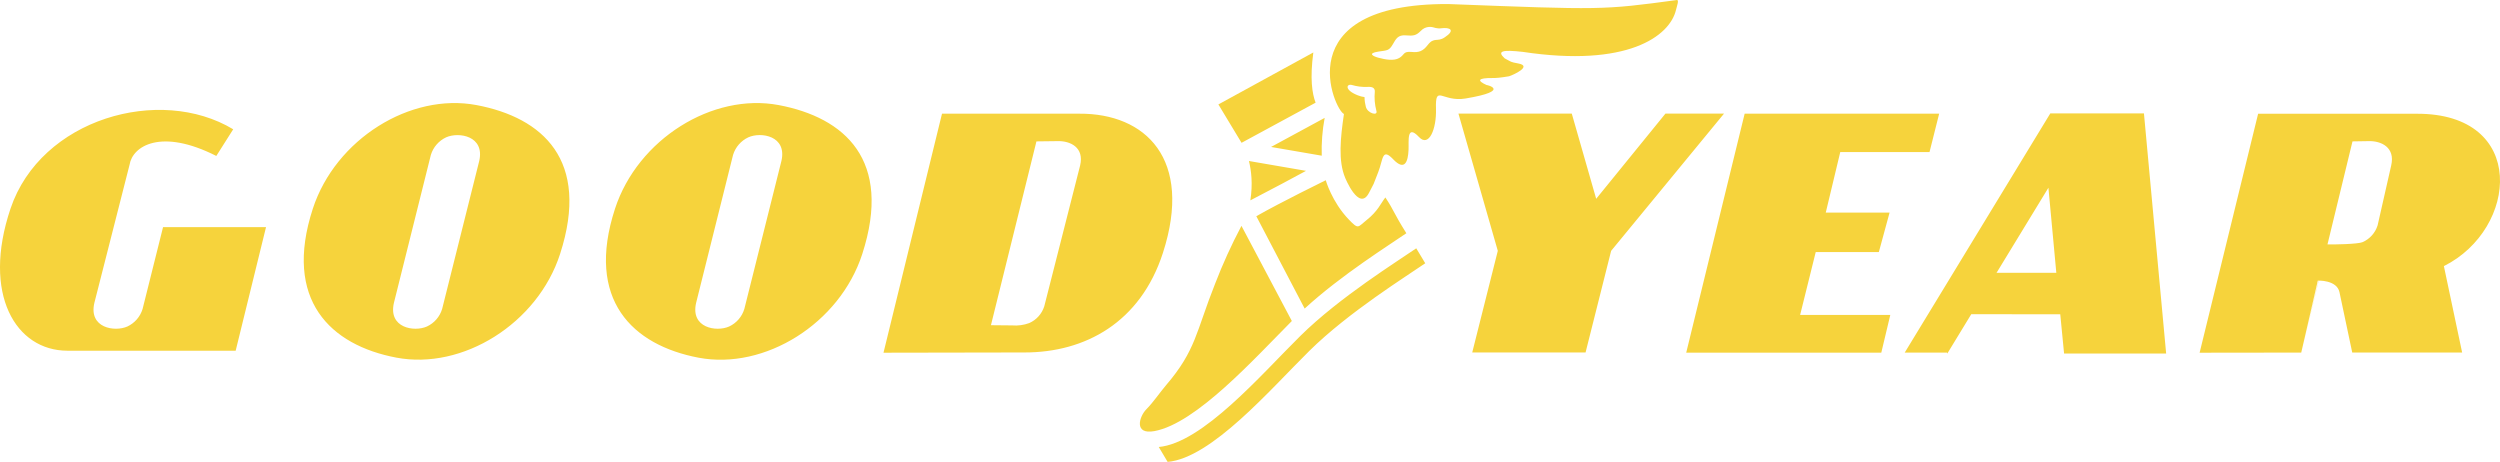
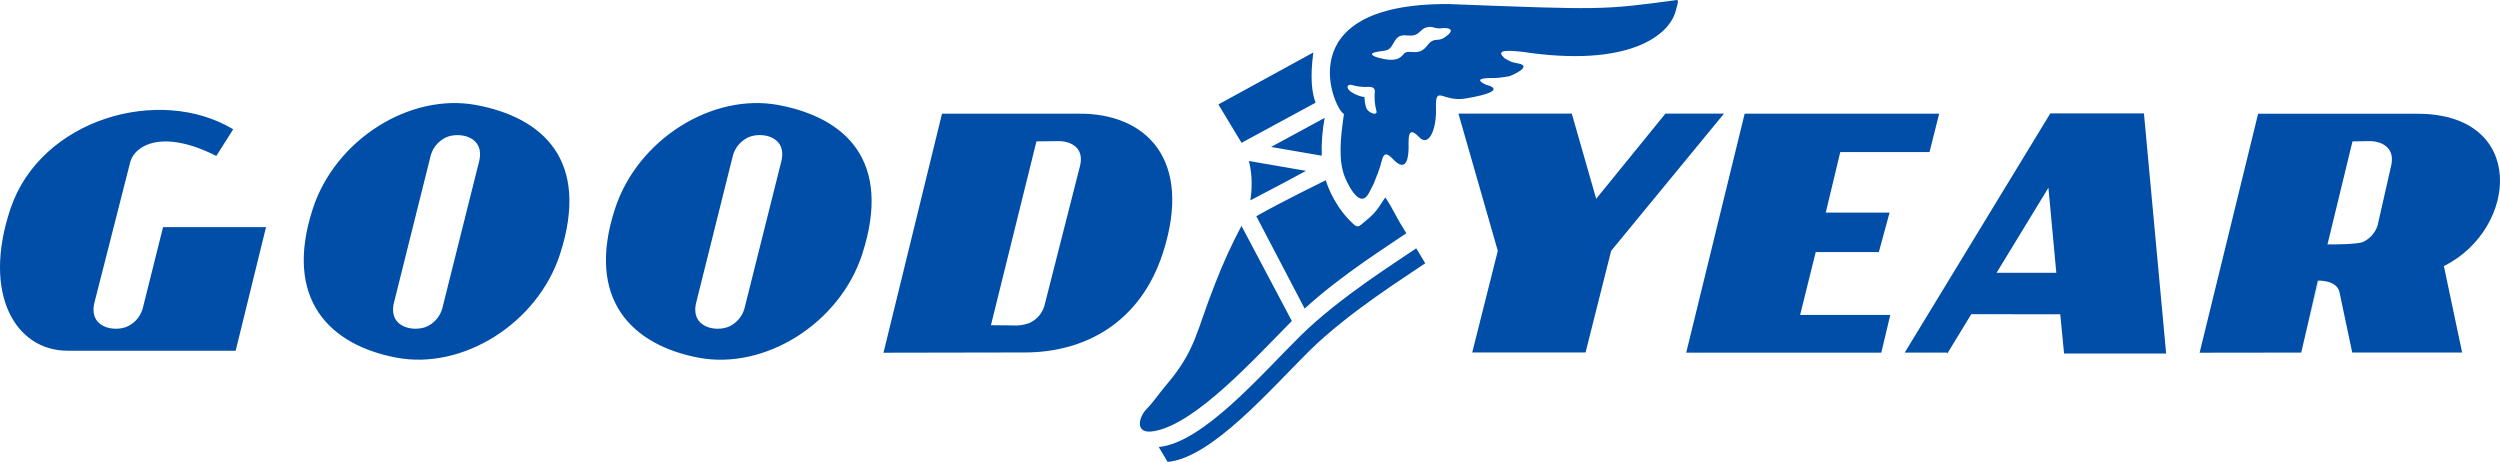
<svg xmlns="http://www.w3.org/2000/svg" width="2500" height="462" viewBox="0 0 38.625 7.137">
-   <g fill="#f6d33c">
+   <g fill="#004EA8">
    <path d="M7.362 1.623c-1.021-.193-2.178.526-2.529 1.601-.459 1.409.271 2.108 1.291 2.301C7.146 5.719 8.305 5 8.653 3.924c.47-1.452-.27-2.108-1.291-2.301zm-.531 3.15a.438.438 0 0 1-.235.271c-.197.088-.6.022-.51-.365l.571-2.287a.443.443 0 0 1 .236-.271c.197-.087.6-.021.511.366l-.573 2.286M2.519 3.509l-.316 1.264a.441.441 0 0 1-.235.271c-.198.088-.601.022-.51-.365l.544-2.135c.046-.286.482-.57 1.34-.135l.261-.412C2.469 1.313.63 1.833.162 3.224c-.444 1.322.082 2.193.879 2.194h2.6l.469-1.909H2.499M12.031 1.623c-1.021-.193-2.178.526-2.529 1.601-.459 1.409.27 2.108 1.291 2.302 1.021.193 2.181-.526 2.529-1.602.47-1.452-.27-2.108-1.291-2.301zm-.531 3.15a.438.438 0 0 1-.235.271c-.197.088-.6.022-.51-.365l.571-2.287a.443.443 0 0 1 .236-.271c.197-.088.6-.022.511.365L11.5 4.773M15.832 5.445c.932 0 1.787-.462 2.135-1.538.47-1.453-.27-2.157-1.291-2.151h-2.122l-.904 3.693 2.182-.004zm-.195-.418l-.327-.003.703-2.84.328-.004c.194-.005.413.096.347.376l-.554 2.176a.422.422 0 0 1-.232.259.618.618 0 0 1-.265.036M35.81 4.335s.294-.014.335.179l.197.932h1.698l-.282-1.335c1.148-.573 1.298-2.361-.42-2.354h-2.45l-.904 3.692 1.57-.002m0-.001l.792-3.262.25-.004c.194-.005.413.096.348.376l-.21.926a.42.42 0 0 1-.233.259c-.072.031-.45.038-.545.034M25.731 1.755l-1.07 1.316-.377-1.316h-1.751l.608 2.12-.395 1.57h1.751l.395-1.57 1.744-2.12h-.905M26.955 1.756h3.005l-.149.593h-1.379l-.224.935h.986l-.166.61h-.975l-.241.971h1.393l-.139.583h-3.014l.903-3.692M33.124 1.752h-1.447l-2.249 3.695h.654l.003.016.371-.609 1.375.001.059.607h1.577l-.343-3.71zm-2.277 2.462l-.003.007v-.007h.003l.801-1.314.122 1.314h-.923M17.903 6.906H17.9c.68-.061 1.583-1.116 2.19-1.716.607-.6 1.511-1.159 1.791-1.354l.139.231c-.279.194-1.182.753-1.79 1.353-.607.6-1.511 1.655-2.19 1.716l-.137-.23M20.326 1.586c-.054-.142-.089-.372-.035-.776l-1.467.803.358.593 1.144-.62M20.178 2.639l-.882-.152c.036.146.062.353.022.608.356-.184.661-.348.86-.456M19.638 2.27l.783.135a2.717 2.717 0 0 1 .045-.584l-.828.449M20.157 4.767c.567-.521 1.324-.992 1.571-1.164-.214-.343-.18-.334-.324-.553-.074.095-.114.211-.294.353-.134.106-.118.148-.273-.014-.261-.273-.354-.605-.354-.605s-.696.341-1.073.556l.747 1.427M19.181 3.49l-.002.002a8.245 8.245 0 0 0-.406.892c-.296.744-.293 1.025-.76 1.57-.09.105-.193.259-.302.369-.111.112-.197.397.125.337.646-.119 1.543-1.118 2.123-1.701l-.778-1.469" />
    <path d="M25.907 0c-1.156.156-1.153.153-3.532.062-2.513-.01-1.751 1.65-1.611 1.698-.055.374-.091.725.019.987-.006-.015.213.536.369.23.102-.201.039-.055.142-.319.077-.196.056-.382.231-.197.179.187.229.035.237-.145.007-.126-.035-.409.162-.199.152.163.271-.123.262-.433-.012-.394.092-.101.459-.163.731-.123.305-.216.324-.207-.149-.068-.146-.111.093-.109.05 0 .105-.002.253-.027.067-.021.365-.157.142-.198-.129-.024-.098-.021-.21-.079-.125-.115-.033-.135.28-.1 1.61.243 2.27-.239 2.367-.648.013-.056.052-.158.013-.153zm-4.805 1.648c-.054-.222.042-.111-.125-.176-.215-.085-.172-.183-.089-.159.071.02.153.035.257.029.06-.002.098.018.096.072a.844.844 0 0 0 .024.297c.029.087-.139.039-.163-.063zM22.32.577c-.114.077-.163-.01-.261.117-.074.096-.136.12-.252.108-.133-.012-.104.046-.19.094-.082.048-.215.024-.322-.005-.07-.019-.182-.067.005-.095.135-.02.161-.012.219-.112.048-.082.078-.148.2-.138.12.01.16.003.232-.069.079-.086.185-.057.185-.057s.073.025.124.017c.15-.02.228.03.06.14" />
  </g>
</svg>
